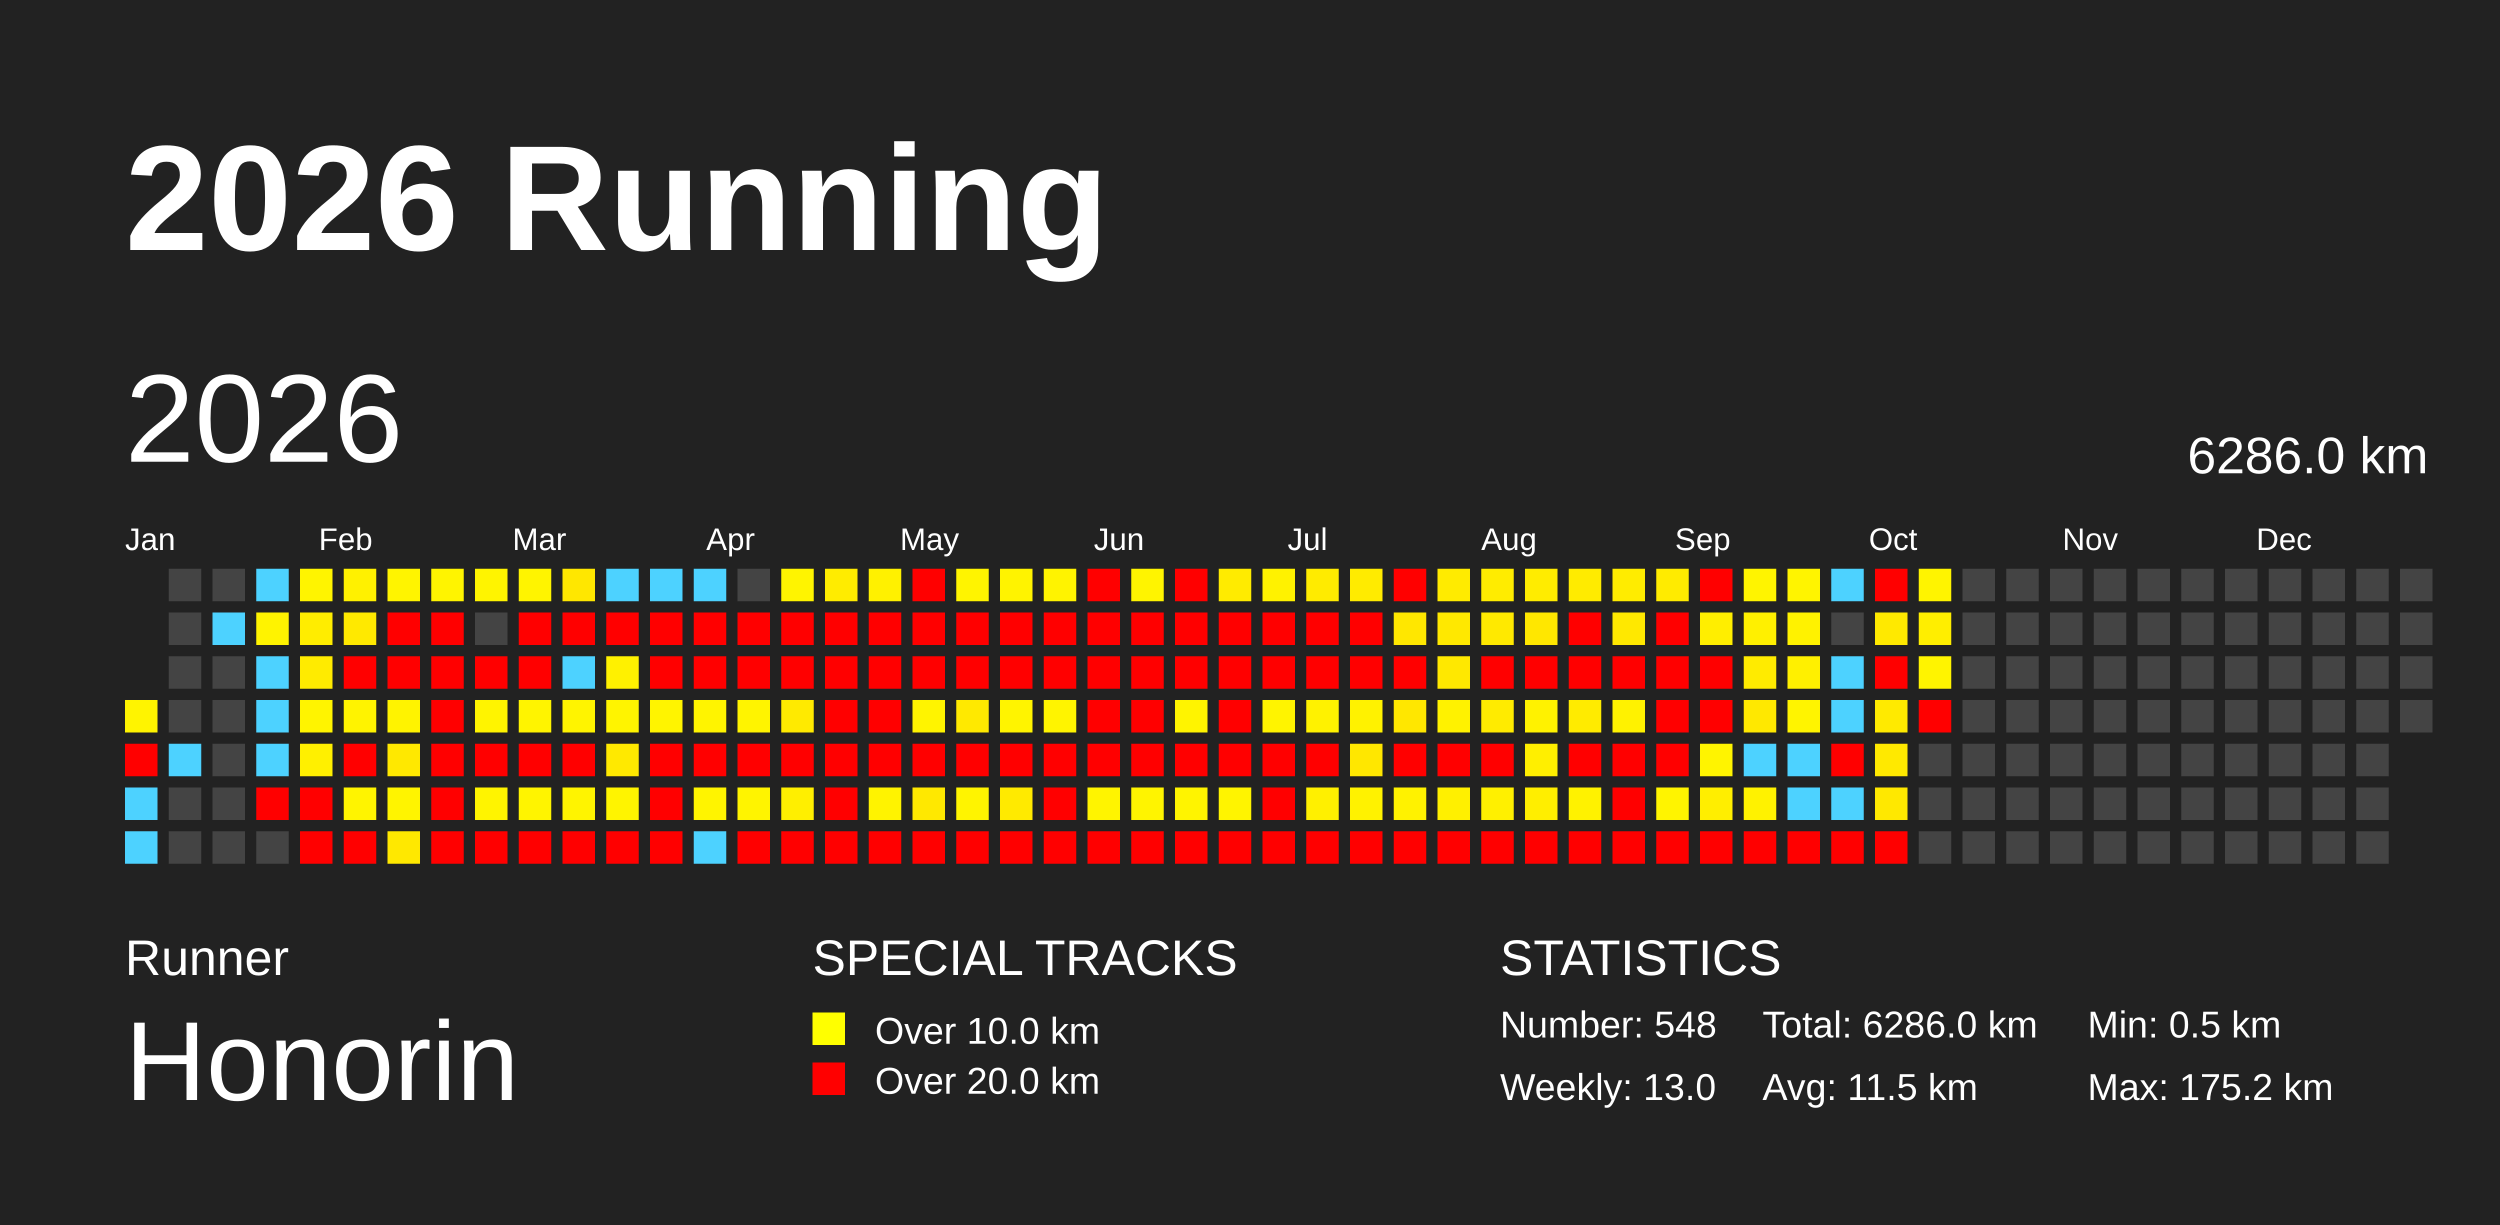
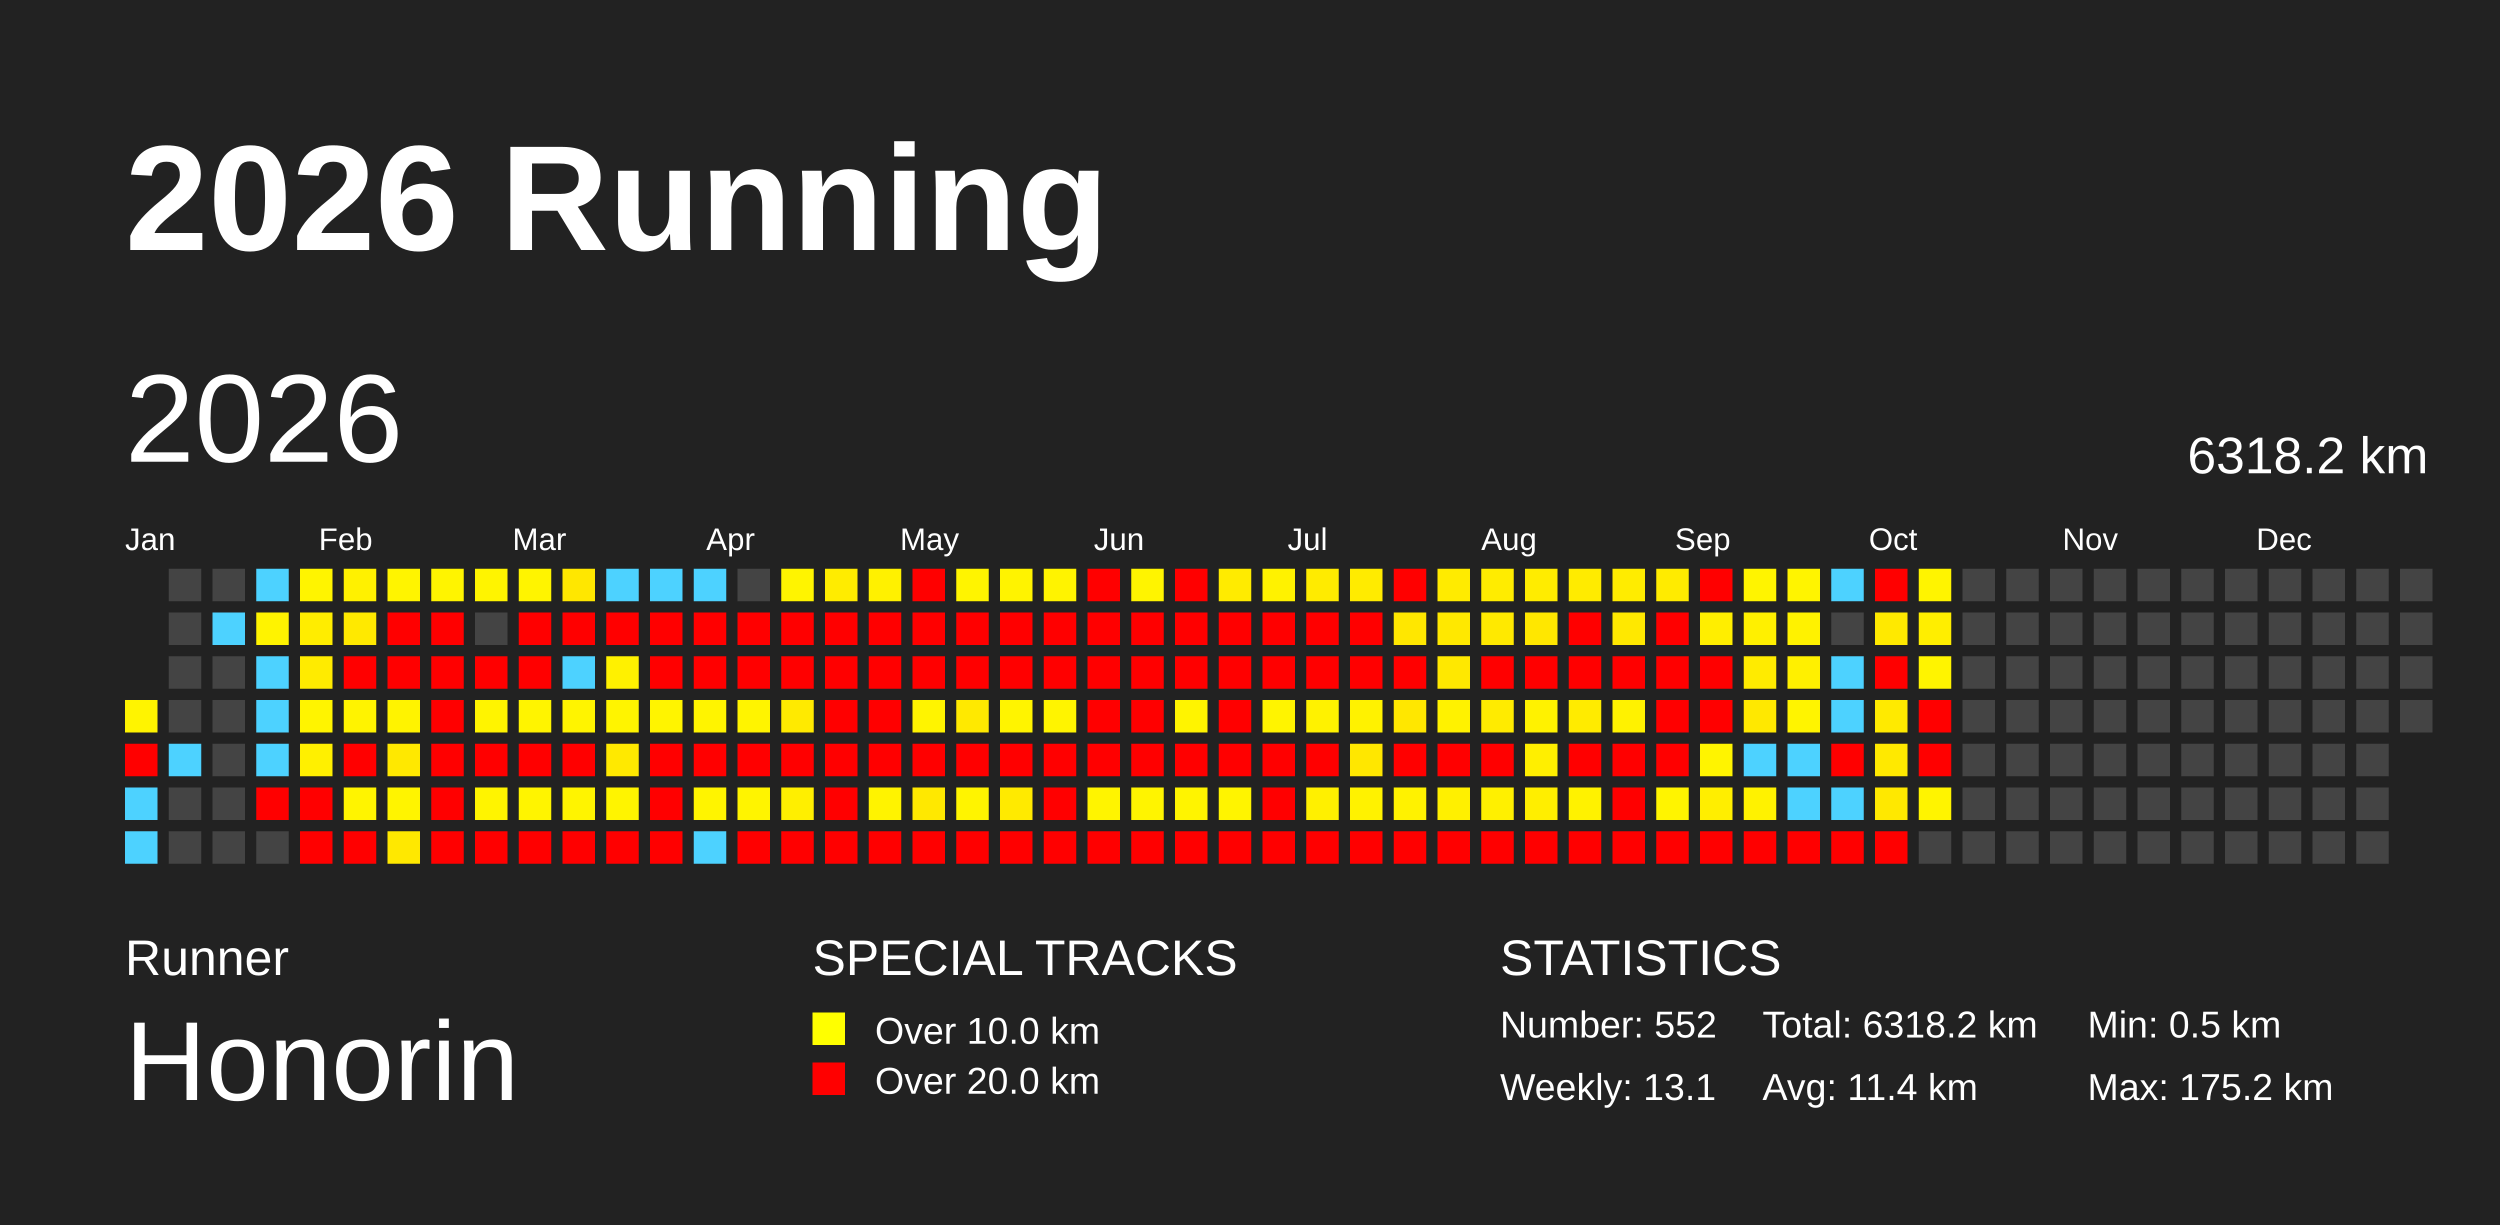
<svg xmlns="http://www.w3.org/2000/svg" baseProfile="full" height="98mm" version="1.1" viewBox="0,0,200,98" width="200mm">
  <defs />
  <rect fill="#222222" height="98" width="200" x="0" y="0" />
  <text fill="#FFFFFF" style="font-size:12px; font-family:Arial; font-weight:bold;" x="10" y="20">2026 Running</text>
  <text fill="#FFFFFF" style="font-size:4px; font-family:Arial" x="10" y="78">Runner</text>
  <text fill="#FFFFFF" style="font-size:9px; font-family:Arial" x="10" y="88">Honorin</text>
  <text fill="#FFFFFF" style="font-size:4px; font-family:Arial" x="65" y="78">SPECIAL TRACKS</text>
  <rect fill="yellow" height="2.6" width="2.6" x="65" y="81" />
  <text fill="#FFFFFF" style="font-size:3px; font-family:Arial" x="70" y="83.5">Over 10.0 km</text>
  <rect fill="red" height="2.6" width="2.6" x="65" y="85" />
  <text fill="#FFFFFF" style="font-size:3px; font-family:Arial" x="70" y="87.5">Over 20.0 km</text>
  <text fill="#FFFFFF" style="font-size:4px; font-family:Arial" x="120" y="78">STATISTICS</text>
-   <text fill="#FFFFFF" style="font-size:3px; font-family:Arial" x="120" y="83">Number: 548</text>
-   <text fill="#FFFFFF" style="font-size:3px; font-family:Arial" x="120" y="88">Weekly: 13.0</text>
-   <text fill="#FFFFFF" style="font-size:3px; font-family:Arial" x="141" y="83">Total: 6286.0 km</text>
-   <text fill="#FFFFFF" style="font-size:3px; font-family:Arial" x="141" y="88">Avg: 11.5 km</text>
+   <text fill="#FFFFFF" style="font-size:3px; font-family:Arial" x="120" y="83">Number: 552</text>
+   <text fill="#FFFFFF" style="font-size:3px; font-family:Arial" x="120" y="88">Weekly: 13.1</text>
+   <text fill="#FFFFFF" style="font-size:3px; font-family:Arial" x="141" y="83">Total: 6318.2 km</text>
+   <text fill="#FFFFFF" style="font-size:3px; font-family:Arial" x="141" y="88">Avg: 11.4 km</text>
  <text fill="#FFFFFF" style="font-size:3px; font-family:Arial" x="167" y="83">Min: 0.5 km</text>
  <text fill="#FFFFFF" style="font-size:3px; font-family:Arial" x="167" y="88">Max: 175.2 km</text>
  <text dominant-baseline="hanging" fill="#FFFFFF" style="font-size:10.0px; font-family:Arial;" x="10" y="30">2026</text>
-   <text dominant-baseline="hanging" fill="#FFFFFF" style="font-size:4.125px; font-family:Arial;" x="175" y="35">6286.0 km</text>
+   <text dominant-baseline="hanging" fill="#FFFFFF" style="font-size:4.125px; font-family:Arial;" x="175" y="35">6318.2 km</text>
  <text fill="#FFFFFF" style="font-size:2.5px; font-family:Arial" x="10.0" y="44">Jan</text>
  <text fill="#FFFFFF" style="font-size:2.5px; font-family:Arial" x="25.5" y="44">Feb</text>
  <text fill="#FFFFFF" style="font-size:2.5px; font-family:Arial" x="41.0" y="44">Mar</text>
  <text fill="#FFFFFF" style="font-size:2.5px; font-family:Arial" x="56.5" y="44">Apr</text>
  <text fill="#FFFFFF" style="font-size:2.5px; font-family:Arial" x="72.0" y="44">May</text>
  <text fill="#FFFFFF" style="font-size:2.5px; font-family:Arial" x="87.5" y="44">Jun</text>
  <text fill="#FFFFFF" style="font-size:2.5px; font-family:Arial" x="103.0" y="44">Jul</text>
  <text fill="#FFFFFF" style="font-size:2.5px; font-family:Arial" x="118.5" y="44">Aug</text>
  <text fill="#FFFFFF" style="font-size:2.5px; font-family:Arial" x="134.0" y="44">Sep</text>
  <text fill="#FFFFFF" style="font-size:2.5px; font-family:Arial" x="149.5" y="44">Oct</text>
  <text fill="#FFFFFF" style="font-size:2.5px; font-family:Arial" x="165.0" y="44">Nov</text>
  <text fill="#FFFFFF" style="font-size:2.5px; font-family:Arial" x="180.5" y="44">Dec</text>
  <rect fill="#fff400" height="2.6" width="2.6" x="10.0" y="56.0" />
  <rect fill="red" height="2.6" width="2.6" x="10.0" y="59.5" />
  <rect fill="#4dd2ff" height="2.6" width="2.6" x="10.0" y="63.0" />
  <rect fill="#4dd2ff" height="2.6" width="2.6" x="10.0" y="66.5" />
  <rect fill="#444444" height="2.6" width="2.6" x="13.5" y="45.5" />
  <rect fill="#444444" height="2.6" width="2.6" x="13.5" y="49.0" />
  <rect fill="#444444" height="2.6" width="2.6" x="13.5" y="52.5" />
  <rect fill="#444444" height="2.6" width="2.6" x="13.5" y="56.0" />
  <rect fill="#4dd2ff" height="2.6" width="2.6" x="13.5" y="59.5" />
  <rect fill="#444444" height="2.6" width="2.6" x="13.5" y="63.0" />
  <rect fill="#444444" height="2.6" width="2.6" x="13.5" y="66.5" />
  <rect fill="#444444" height="2.6" width="2.6" x="17.0" y="45.5" />
  <rect fill="#4dd2ff" height="2.6" width="2.6" x="17.0" y="49.0" />
  <rect fill="#444444" height="2.6" width="2.6" x="17.0" y="52.5" />
  <rect fill="#444444" height="2.6" width="2.6" x="17.0" y="56.0" />
  <rect fill="#444444" height="2.6" width="2.6" x="17.0" y="59.5" />
  <rect fill="#444444" height="2.6" width="2.6" x="17.0" y="63.0" />
  <rect fill="#444444" height="2.6" width="2.6" x="17.0" y="66.5" />
  <rect fill="#4dd2ff" height="2.6" width="2.6" x="20.5" y="45.5" />
  <rect fill="#fff300" height="2.6" width="2.6" x="20.5" y="49.0" />
  <rect fill="#4dd2ff" height="2.6" width="2.6" x="20.5" y="52.5" />
  <rect fill="#4dd2ff" height="2.6" width="2.6" x="20.5" y="56.0" />
  <rect fill="#4dd2ff" height="2.6" width="2.6" x="20.5" y="59.5" />
  <rect fill="red" height="2.6" width="2.6" x="20.5" y="63.0" />
  <rect fill="#444444" height="2.6" width="2.6" x="20.5" y="66.5" />
  <rect fill="#fff400" height="2.6" width="2.6" x="24.0" y="45.5" />
  <rect fill="#ffed00" height="2.6" width="2.6" x="24.0" y="49.0" />
  <rect fill="#ffeb00" height="2.6" width="2.6" x="24.0" y="52.5" />
  <rect fill="#fff400" height="2.6" width="2.6" x="24.0" y="56.0" />
  <rect fill="#fff000" height="2.6" width="2.6" x="24.0" y="59.5" />
  <rect fill="red" height="2.6" width="2.6" x="24.0" y="63.0" />
  <rect fill="red" height="2.6" width="2.6" x="24.0" y="66.5" />
  <rect fill="#fff100" height="2.6" width="2.6" x="27.5" y="45.5" />
  <rect fill="#ffe900" height="2.6" width="2.6" x="27.5" y="49.0" />
  <rect fill="red" height="2.6" width="2.6" x="27.5" y="52.5" />
  <rect fill="#fff300" height="2.6" width="2.6" x="27.5" y="56.0" />
  <rect fill="red" height="2.6" width="2.6" x="27.5" y="59.5" />
  <rect fill="#fff400" height="2.6" width="2.6" x="27.5" y="63.0" />
  <rect fill="red" height="2.6" width="2.6" x="27.5" y="66.5" />
  <rect fill="#fff400" height="2.6" width="2.6" x="31.0" y="45.5" />
  <rect fill="red" height="2.6" width="2.6" x="31.0" y="49.0" />
  <rect fill="red" height="2.6" width="2.6" x="31.0" y="52.5" />
  <rect fill="#fff300" height="2.6" width="2.6" x="31.0" y="56.0" />
  <rect fill="#ffe800" height="2.6" width="2.6" x="31.0" y="59.5" />
  <rect fill="#fff400" height="2.6" width="2.6" x="31.0" y="63.0" />
  <rect fill="#ffe800" height="2.6" width="2.6" x="31.0" y="66.5" />
  <rect fill="#fff400" height="2.6" width="2.6" x="34.5" y="45.5" />
  <rect fill="red" height="2.6" width="2.6" x="34.5" y="49.0" />
  <rect fill="red" height="2.6" width="2.6" x="34.5" y="52.5" />
  <rect fill="red" height="2.6" width="2.6" x="34.5" y="56.0" />
  <rect fill="red" height="2.6" width="2.6" x="34.5" y="59.5" />
  <rect fill="red" height="2.6" width="2.6" x="34.5" y="63.0" />
  <rect fill="red" height="2.6" width="2.6" x="34.5" y="66.5" />
  <rect fill="#fff400" height="2.6" width="2.6" x="38.0" y="45.5" />
  <rect fill="#444444" height="2.6" width="2.6" x="38.0" y="49.0" />
  <rect fill="red" height="2.6" width="2.6" x="38.0" y="52.5" />
  <rect fill="#fff400" height="2.6" width="2.6" x="38.0" y="56.0" />
  <rect fill="red" height="2.6" width="2.6" x="38.0" y="59.5" />
  <rect fill="#fff400" height="2.6" width="2.6" x="38.0" y="63.0" />
  <rect fill="red" height="2.6" width="2.6" x="38.0" y="66.5" />
  <rect fill="#fff400" height="2.6" width="2.6" x="41.5" y="45.5" />
  <rect fill="red" height="2.6" width="2.6" x="41.5" y="49.0" />
  <rect fill="red" height="2.6" width="2.6" x="41.5" y="52.5" />
  <rect fill="#fff400" height="2.6" width="2.6" x="41.5" y="56.0" />
  <rect fill="red" height="2.6" width="2.6" x="41.5" y="59.5" />
  <rect fill="#fff400" height="2.6" width="2.6" x="41.5" y="63.0" />
  <rect fill="red" height="2.6" width="2.6" x="41.5" y="66.5" />
  <rect fill="#ffe700" height="2.6" width="2.6" x="45.0" y="45.5" />
  <rect fill="red" height="2.6" width="2.6" x="45.0" y="49.0" />
  <rect fill="#4dd2ff" height="2.6" width="2.6" x="45.0" y="52.5" />
  <rect fill="#fff400" height="2.6" width="2.6" x="45.0" y="56.0" />
  <rect fill="red" height="2.6" width="2.6" x="45.0" y="59.5" />
  <rect fill="#fff400" height="2.6" width="2.6" x="45.0" y="63.0" />
  <rect fill="red" height="2.6" width="2.6" x="45.0" y="66.5" />
  <rect fill="#4dd2ff" height="2.6" width="2.6" x="48.5" y="45.5" />
  <rect fill="red" height="2.6" width="2.6" x="48.5" y="49.0" />
  <rect fill="#fff100" height="2.6" width="2.6" x="48.5" y="52.5" />
  <rect fill="#fff400" height="2.6" width="2.6" x="48.5" y="56.0" />
  <rect fill="#ffe900" height="2.6" width="2.6" x="48.5" y="59.5" />
  <rect fill="#fff400" height="2.6" width="2.6" x="48.5" y="63.0" />
  <rect fill="red" height="2.6" width="2.6" x="48.5" y="66.5" />
  <rect fill="#4dd2ff" height="2.6" width="2.6" x="52.0" y="45.5" />
  <rect fill="red" height="2.6" width="2.6" x="52.0" y="49.0" />
  <rect fill="red" height="2.6" width="2.6" x="52.0" y="52.5" />
  <rect fill="#fff400" height="2.6" width="2.6" x="52.0" y="56.0" />
  <rect fill="red" height="2.6" width="2.6" x="52.0" y="59.5" />
  <rect fill="red" height="2.6" width="2.6" x="52.0" y="63.0" />
  <rect fill="red" height="2.6" width="2.6" x="52.0" y="66.5" />
  <rect fill="#4dd2ff" height="2.6" width="2.6" x="55.5" y="45.5" />
  <rect fill="red" height="2.6" width="2.6" x="55.5" y="49.0" />
  <rect fill="red" height="2.6" width="2.6" x="55.5" y="52.5" />
  <rect fill="#fff400" height="2.6" width="2.6" x="55.5" y="56.0" />
  <rect fill="red" height="2.6" width="2.6" x="55.5" y="59.5" />
  <rect fill="#fff400" height="2.6" width="2.6" x="55.5" y="63.0" />
  <rect fill="#4dd2ff" height="2.6" width="2.6" x="55.5" y="66.5" />
  <rect fill="#444444" height="2.6" width="2.6" x="59.0" y="45.5" />
  <rect fill="red" height="2.6" width="2.6" x="59.0" y="49.0" />
  <rect fill="red" height="2.6" width="2.6" x="59.0" y="52.5" />
  <rect fill="#fff400" height="2.6" width="2.6" x="59.0" y="56.0" />
  <rect fill="red" height="2.6" width="2.6" x="59.0" y="59.5" />
  <rect fill="#fff400" height="2.6" width="2.6" x="59.0" y="63.0" />
  <rect fill="red" height="2.6" width="2.6" x="59.0" y="66.5" />
  <rect fill="#fff400" height="2.6" width="2.6" x="62.5" y="45.5" />
  <rect fill="red" height="2.6" width="2.6" x="62.5" y="49.0" />
  <rect fill="red" height="2.6" width="2.6" x="62.5" y="52.5" />
  <rect fill="#ffea00" height="2.6" width="2.6" x="62.5" y="56.0" />
  <rect fill="red" height="2.6" width="2.6" x="62.5" y="59.5" />
  <rect fill="#ffef00" height="2.6" width="2.6" x="62.5" y="63.0" />
  <rect fill="red" height="2.6" width="2.6" x="62.5" y="66.5" />
  <rect fill="#ffec00" height="2.6" width="2.6" x="66.0" y="45.5" />
  <rect fill="red" height="2.6" width="2.6" x="66.0" y="49.0" />
  <rect fill="red" height="2.6" width="2.6" x="66.0" y="52.5" />
  <rect fill="red" height="2.6" width="2.6" x="66.0" y="56.0" />
  <rect fill="red" height="2.6" width="2.6" x="66.0" y="59.5" />
  <rect fill="red" height="2.6" width="2.6" x="66.0" y="63.0" />
  <rect fill="red" height="2.6" width="2.6" x="66.0" y="66.5" />
  <rect fill="#fff100" height="2.6" width="2.6" x="69.5" y="45.5" />
  <rect fill="red" height="2.6" width="2.6" x="69.5" y="49.0" />
  <rect fill="red" height="2.6" width="2.6" x="69.5" y="52.5" />
  <rect fill="red" height="2.6" width="2.6" x="69.5" y="56.0" />
  <rect fill="red" height="2.6" width="2.6" x="69.5" y="59.5" />
  <rect fill="#fff300" height="2.6" width="2.6" x="69.5" y="63.0" />
  <rect fill="red" height="2.6" width="2.6" x="69.5" y="66.5" />
  <rect fill="red" height="2.6" width="2.6" x="73.0" y="45.5" />
  <rect fill="red" height="2.6" width="2.6" x="73.0" y="49.0" />
  <rect fill="red" height="2.6" width="2.6" x="73.0" y="52.5" />
  <rect fill="#fff400" height="2.6" width="2.6" x="73.0" y="56.0" />
  <rect fill="red" height="2.6" width="2.6" x="73.0" y="59.5" />
  <rect fill="#ffe800" height="2.6" width="2.6" x="73.0" y="63.0" />
  <rect fill="red" height="2.6" width="2.6" x="73.0" y="66.5" />
  <rect fill="#fff400" height="2.6" width="2.6" x="76.5" y="45.5" />
  <rect fill="red" height="2.6" width="2.6" x="76.5" y="49.0" />
  <rect fill="red" height="2.6" width="2.6" x="76.5" y="52.5" />
  <rect fill="#ffe900" height="2.6" width="2.6" x="76.5" y="56.0" />
  <rect fill="red" height="2.6" width="2.6" x="76.5" y="59.5" />
  <rect fill="#fff400" height="2.6" width="2.6" x="76.5" y="63.0" />
  <rect fill="red" height="2.6" width="2.6" x="76.5" y="66.5" />
  <rect fill="#fff300" height="2.6" width="2.6" x="80.0" y="45.5" />
  <rect fill="red" height="2.6" width="2.6" x="80.0" y="49.0" />
  <rect fill="red" height="2.6" width="2.6" x="80.0" y="52.5" />
  <rect fill="#fff400" height="2.6" width="2.6" x="80.0" y="56.0" />
  <rect fill="red" height="2.6" width="2.6" x="80.0" y="59.5" />
  <rect fill="#ffea00" height="2.6" width="2.6" x="80.0" y="63.0" />
  <rect fill="red" height="2.6" width="2.6" x="80.0" y="66.5" />
  <rect fill="#fff300" height="2.6" width="2.6" x="83.5" y="45.5" />
  <rect fill="red" height="2.6" width="2.6" x="83.5" y="49.0" />
  <rect fill="red" height="2.6" width="2.6" x="83.5" y="52.5" />
  <rect fill="#fff400" height="2.6" width="2.6" x="83.5" y="56.0" />
  <rect fill="red" height="2.6" width="2.6" x="83.5" y="59.5" />
  <rect fill="red" height="2.6" width="2.6" x="83.5" y="63.0" />
  <rect fill="red" height="2.6" width="2.6" x="83.5" y="66.5" />
  <rect fill="red" height="2.6" width="2.6" x="87.0" y="45.5" />
  <rect fill="red" height="2.6" width="2.6" x="87.0" y="49.0" />
  <rect fill="red" height="2.6" width="2.6" x="87.0" y="52.5" />
  <rect fill="red" height="2.6" width="2.6" x="87.0" y="56.0" />
  <rect fill="red" height="2.6" width="2.6" x="87.0" y="59.5" />
  <rect fill="#fff400" height="2.6" width="2.6" x="87.0" y="63.0" />
  <rect fill="red" height="2.6" width="2.6" x="87.0" y="66.5" />
  <rect fill="#fff400" height="2.6" width="2.6" x="90.5" y="45.5" />
  <rect fill="red" height="2.6" width="2.6" x="90.5" y="49.0" />
  <rect fill="red" height="2.6" width="2.6" x="90.5" y="52.5" />
  <rect fill="red" height="2.6" width="2.6" x="90.5" y="56.0" />
  <rect fill="red" height="2.6" width="2.6" x="90.5" y="59.5" />
  <rect fill="#fff400" height="2.6" width="2.6" x="90.5" y="63.0" />
  <rect fill="red" height="2.6" width="2.6" x="90.5" y="66.5" />
  <rect fill="red" height="2.6" width="2.6" x="94.0" y="45.5" />
  <rect fill="red" height="2.6" width="2.6" x="94.0" y="49.0" />
  <rect fill="red" height="2.6" width="2.6" x="94.0" y="52.5" />
  <rect fill="#fff400" height="2.6" width="2.6" x="94.0" y="56.0" />
  <rect fill="red" height="2.6" width="2.6" x="94.0" y="59.5" />
  <rect fill="#fff400" height="2.6" width="2.6" x="94.0" y="63.0" />
  <rect fill="red" height="2.6" width="2.6" x="94.0" y="66.5" />
  <rect fill="#ffeb00" height="2.6" width="2.6" x="97.5" y="45.5" />
  <rect fill="red" height="2.6" width="2.6" x="97.5" y="49.0" />
  <rect fill="red" height="2.6" width="2.6" x="97.5" y="52.5" />
  <rect fill="red" height="2.6" width="2.6" x="97.5" y="56.0" />
  <rect fill="red" height="2.6" width="2.6" x="97.5" y="59.5" />
  <rect fill="#fff400" height="2.6" width="2.6" x="97.5" y="63.0" />
  <rect fill="red" height="2.6" width="2.6" x="97.5" y="66.5" />
  <rect fill="#fff200" height="2.6" width="2.6" x="101.0" y="45.5" />
  <rect fill="red" height="2.6" width="2.6" x="101.0" y="49.0" />
  <rect fill="red" height="2.6" width="2.6" x="101.0" y="52.5" />
  <rect fill="#fff400" height="2.6" width="2.6" x="101.0" y="56.0" />
  <rect fill="red" height="2.6" width="2.6" x="101.0" y="59.5" />
  <rect fill="red" height="2.6" width="2.6" x="101.0" y="63.0" />
  <rect fill="red" height="2.6" width="2.6" x="101.0" y="66.5" />
  <rect fill="#ffeb00" height="2.6" width="2.6" x="104.5" y="45.5" />
  <rect fill="red" height="2.6" width="2.6" x="104.5" y="49.0" />
  <rect fill="red" height="2.6" width="2.6" x="104.5" y="52.5" />
  <rect fill="#fff200" height="2.6" width="2.6" x="104.5" y="56.0" />
  <rect fill="red" height="2.6" width="2.6" x="104.5" y="59.5" />
  <rect fill="#fff000" height="2.6" width="2.6" x="104.5" y="63.0" />
  <rect fill="red" height="2.6" width="2.6" x="104.5" y="66.5" />
  <rect fill="#ffeb00" height="2.6" width="2.6" x="108.0" y="45.5" />
  <rect fill="red" height="2.6" width="2.6" x="108.0" y="49.0" />
  <rect fill="red" height="2.6" width="2.6" x="108.0" y="52.5" />
  <rect fill="#fff200" height="2.6" width="2.6" x="108.0" y="56.0" />
  <rect fill="#ffe700" height="2.6" width="2.6" x="108.0" y="59.5" />
  <rect fill="#fff200" height="2.6" width="2.6" x="108.0" y="63.0" />
  <rect fill="red" height="2.6" width="2.6" x="108.0" y="66.5" />
  <rect fill="red" height="2.6" width="2.6" x="111.5" y="45.5" />
  <rect fill="#ffe700" height="2.6" width="2.6" x="111.5" y="49.0" />
  <rect fill="red" height="2.6" width="2.6" x="111.5" y="52.5" />
  <rect fill="#ffe700" height="2.6" width="2.6" x="111.5" y="56.0" />
  <rect fill="red" height="2.6" width="2.6" x="111.5" y="59.5" />
  <rect fill="#fff200" height="2.6" width="2.6" x="111.5" y="63.0" />
  <rect fill="red" height="2.6" width="2.6" x="111.5" y="66.5" />
  <rect fill="#ffeb00" height="2.6" width="2.6" x="115.0" y="45.5" />
  <rect fill="#ffe800" height="2.6" width="2.6" x="115.0" y="49.0" />
  <rect fill="#ffe800" height="2.6" width="2.6" x="115.0" y="52.5" />
  <rect fill="#fff200" height="2.6" width="2.6" x="115.0" y="56.0" />
  <rect fill="red" height="2.6" width="2.6" x="115.0" y="59.5" />
  <rect fill="#fff000" height="2.6" width="2.6" x="115.0" y="63.0" />
  <rect fill="red" height="2.6" width="2.6" x="115.0" y="66.5" />
  <rect fill="#ffec00" height="2.6" width="2.6" x="118.5" y="45.5" />
  <rect fill="#ffe900" height="2.6" width="2.6" x="118.5" y="49.0" />
  <rect fill="red" height="2.6" width="2.6" x="118.5" y="52.5" />
  <rect fill="#ffeb00" height="2.6" width="2.6" x="118.5" y="56.0" />
  <rect fill="red" height="2.6" width="2.6" x="118.5" y="59.5" />
  <rect fill="#fff000" height="2.6" width="2.6" x="118.5" y="63.0" />
  <rect fill="red" height="2.6" width="2.6" x="118.5" y="66.5" />
  <rect fill="#ffec00" height="2.6" width="2.6" x="122.0" y="45.5" />
  <rect fill="#ffe700" height="2.6" width="2.6" x="122.0" y="49.0" />
  <rect fill="red" height="2.6" width="2.6" x="122.0" y="52.5" />
  <rect fill="#fff200" height="2.6" width="2.6" x="122.0" y="56.0" />
  <rect fill="#ffef00" height="2.6" width="2.6" x="122.0" y="59.5" />
  <rect fill="#ffee00" height="2.6" width="2.6" x="122.0" y="63.0" />
  <rect fill="red" height="2.6" width="2.6" x="122.0" y="66.5" />
  <rect fill="#ffeb00" height="2.6" width="2.6" x="125.5" y="45.5" />
  <rect fill="red" height="2.6" width="2.6" x="125.5" y="49.0" />
  <rect fill="red" height="2.6" width="2.6" x="125.5" y="52.5" />
  <rect fill="#ffeb00" height="2.6" width="2.6" x="125.5" y="56.0" />
  <rect fill="red" height="2.6" width="2.6" x="125.5" y="59.5" />
  <rect fill="#fff200" height="2.6" width="2.6" x="125.5" y="63.0" />
  <rect fill="red" height="2.6" width="2.6" x="125.5" y="66.5" />
  <rect fill="#ffec00" height="2.6" width="2.6" x="129.0" y="45.5" />
  <rect fill="#ffe800" height="2.6" width="2.6" x="129.0" y="49.0" />
  <rect fill="red" height="2.6" width="2.6" x="129.0" y="52.5" />
  <rect fill="#fff200" height="2.6" width="2.6" x="129.0" y="56.0" />
  <rect fill="red" height="2.6" width="2.6" x="129.0" y="59.5" />
  <rect fill="red" height="2.6" width="2.6" x="129.0" y="63.0" />
  <rect fill="red" height="2.6" width="2.6" x="129.0" y="66.5" />
  <rect fill="#ffeb00" height="2.6" width="2.6" x="132.5" y="45.5" />
  <rect fill="red" height="2.6" width="2.6" x="132.5" y="49.0" />
  <rect fill="red" height="2.6" width="2.6" x="132.5" y="52.5" />
  <rect fill="red" height="2.6" width="2.6" x="132.5" y="56.0" />
  <rect fill="red" height="2.6" width="2.6" x="132.5" y="59.5" />
  <rect fill="#fff400" height="2.6" width="2.6" x="132.5" y="63.0" />
  <rect fill="red" height="2.6" width="2.6" x="132.5" y="66.5" />
  <rect fill="red" height="2.6" width="2.6" x="136.0" y="45.5" />
  <rect fill="#ffee00" height="2.6" width="2.6" x="136.0" y="49.0" />
  <rect fill="red" height="2.6" width="2.6" x="136.0" y="52.5" />
  <rect fill="red" height="2.6" width="2.6" x="136.0" y="56.0" />
  <rect fill="#fff400" height="2.6" width="2.6" x="136.0" y="59.5" />
  <rect fill="#ffee00" height="2.6" width="2.6" x="136.0" y="63.0" />
  <rect fill="red" height="2.6" width="2.6" x="136.0" y="66.5" />
  <rect fill="#fff400" height="2.6" width="2.6" x="139.5" y="45.5" />
  <rect fill="#fff000" height="2.6" width="2.6" x="139.5" y="49.0" />
  <rect fill="#ffeb00" height="2.6" width="2.6" x="139.5" y="52.5" />
  <rect fill="#ffe800" height="2.6" width="2.6" x="139.5" y="56.0" />
  <rect fill="#4dd2ff" height="2.6" width="2.6" x="139.5" y="59.5" />
  <rect fill="#fff200" height="2.6" width="2.6" x="139.5" y="63.0" />
  <rect fill="red" height="2.6" width="2.6" x="139.5" y="66.5" />
  <rect fill="#fff400" height="2.6" width="2.6" x="143.0" y="45.5" />
  <rect fill="#fff200" height="2.6" width="2.6" x="143.0" y="49.0" />
  <rect fill="#fff000" height="2.6" width="2.6" x="143.0" y="52.5" />
  <rect fill="#fff400" height="2.6" width="2.6" x="143.0" y="56.0" />
  <rect fill="#4dd2ff" height="2.6" width="2.6" x="143.0" y="59.5" />
  <rect fill="#4dd2ff" height="2.6" width="2.6" x="143.0" y="63.0" />
  <rect fill="red" height="2.6" width="2.6" x="143.0" y="66.5" />
  <rect fill="#4dd2ff" height="2.6" width="2.6" x="146.5" y="45.5" />
  <rect fill="#444444" height="2.6" width="2.6" x="146.5" y="49.0" />
  <rect fill="#4dd2ff" height="2.6" width="2.6" x="146.5" y="52.5" />
  <rect fill="#4dd2ff" height="2.6" width="2.6" x="146.5" y="56.0" />
  <rect fill="red" height="2.6" width="2.6" x="146.5" y="59.5" />
  <rect fill="#4dd2ff" height="2.6" width="2.6" x="146.5" y="63.0" />
  <rect fill="red" height="2.6" width="2.6" x="146.5" y="66.5" />
  <rect fill="red" height="2.6" width="2.6" x="150.0" y="45.5" />
  <rect fill="#ffe900" height="2.6" width="2.6" x="150.0" y="49.0" />
  <rect fill="red" height="2.6" width="2.6" x="150.0" y="52.5" />
  <rect fill="#ffea00" height="2.6" width="2.6" x="150.0" y="56.0" />
  <rect fill="#ffe900" height="2.6" width="2.6" x="150.0" y="59.5" />
  <rect fill="#ffe800" height="2.6" width="2.6" x="150.0" y="63.0" />
  <rect fill="red" height="2.6" width="2.6" x="150.0" y="66.5" />
  <rect fill="#fff400" height="2.6" width="2.6" x="153.5" y="45.5" />
  <rect fill="#ffee00" height="2.6" width="2.6" x="153.5" y="49.0" />
  <rect fill="#fff400" height="2.6" width="2.6" x="153.5" y="52.5" />
  <rect fill="red" height="2.6" width="2.6" x="153.5" y="56.0" />
-   <rect fill="#444444" height="2.6" width="2.6" x="153.5" y="59.5" />
-   <rect fill="#444444" height="2.6" width="2.6" x="153.5" y="63.0" />
+   <rect fill="red" height="2.6" width="2.6" x="153.5" y="59.5" />
+   <rect fill="#fff400" height="2.6" width="2.6" x="153.5" y="63.0" />
  <rect fill="#444444" height="2.6" width="2.6" x="153.5" y="66.5" />
  <rect fill="#444444" height="2.6" width="2.6" x="157.0" y="45.5" />
  <rect fill="#444444" height="2.6" width="2.6" x="157.0" y="49.0" />
  <rect fill="#444444" height="2.6" width="2.6" x="157.0" y="52.5" />
  <rect fill="#444444" height="2.6" width="2.6" x="157.0" y="56.0" />
  <rect fill="#444444" height="2.6" width="2.6" x="157.0" y="59.5" />
  <rect fill="#444444" height="2.6" width="2.6" x="157.0" y="63.0" />
  <rect fill="#444444" height="2.6" width="2.6" x="157.0" y="66.5" />
  <rect fill="#444444" height="2.6" width="2.6" x="160.5" y="45.5" />
  <rect fill="#444444" height="2.6" width="2.6" x="160.5" y="49.0" />
  <rect fill="#444444" height="2.6" width="2.6" x="160.5" y="52.5" />
  <rect fill="#444444" height="2.6" width="2.6" x="160.5" y="56.0" />
  <rect fill="#444444" height="2.6" width="2.6" x="160.5" y="59.5" />
  <rect fill="#444444" height="2.6" width="2.6" x="160.5" y="63.0" />
  <rect fill="#444444" height="2.6" width="2.6" x="160.5" y="66.5" />
  <rect fill="#444444" height="2.6" width="2.6" x="164.0" y="45.5" />
  <rect fill="#444444" height="2.6" width="2.6" x="164.0" y="49.0" />
  <rect fill="#444444" height="2.6" width="2.6" x="164.0" y="52.5" />
  <rect fill="#444444" height="2.6" width="2.6" x="164.0" y="56.0" />
  <rect fill="#444444" height="2.6" width="2.6" x="164.0" y="59.5" />
  <rect fill="#444444" height="2.6" width="2.6" x="164.0" y="63.0" />
  <rect fill="#444444" height="2.6" width="2.6" x="164.0" y="66.5" />
  <rect fill="#444444" height="2.6" width="2.6" x="167.5" y="45.5" />
  <rect fill="#444444" height="2.6" width="2.6" x="167.5" y="49.0" />
  <rect fill="#444444" height="2.6" width="2.6" x="167.5" y="52.5" />
  <rect fill="#444444" height="2.6" width="2.6" x="167.5" y="56.0" />
  <rect fill="#444444" height="2.6" width="2.6" x="167.5" y="59.5" />
  <rect fill="#444444" height="2.6" width="2.6" x="167.5" y="63.0" />
  <rect fill="#444444" height="2.6" width="2.6" x="167.5" y="66.5" />
  <rect fill="#444444" height="2.6" width="2.6" x="171.0" y="45.5" />
  <rect fill="#444444" height="2.6" width="2.6" x="171.0" y="49.0" />
  <rect fill="#444444" height="2.6" width="2.6" x="171.0" y="52.5" />
  <rect fill="#444444" height="2.6" width="2.6" x="171.0" y="56.0" />
  <rect fill="#444444" height="2.6" width="2.6" x="171.0" y="59.5" />
  <rect fill="#444444" height="2.6" width="2.6" x="171.0" y="63.0" />
  <rect fill="#444444" height="2.6" width="2.6" x="171.0" y="66.5" />
  <rect fill="#444444" height="2.6" width="2.6" x="174.5" y="45.5" />
  <rect fill="#444444" height="2.6" width="2.6" x="174.5" y="49.0" />
  <rect fill="#444444" height="2.6" width="2.6" x="174.5" y="52.5" />
  <rect fill="#444444" height="2.6" width="2.6" x="174.5" y="56.0" />
  <rect fill="#444444" height="2.6" width="2.6" x="174.5" y="59.5" />
  <rect fill="#444444" height="2.6" width="2.6" x="174.5" y="63.0" />
  <rect fill="#444444" height="2.6" width="2.6" x="174.5" y="66.5" />
  <rect fill="#444444" height="2.6" width="2.6" x="178.0" y="45.5" />
  <rect fill="#444444" height="2.6" width="2.6" x="178.0" y="49.0" />
  <rect fill="#444444" height="2.6" width="2.6" x="178.0" y="52.5" />
  <rect fill="#444444" height="2.6" width="2.6" x="178.0" y="56.0" />
  <rect fill="#444444" height="2.6" width="2.6" x="178.0" y="59.5" />
  <rect fill="#444444" height="2.6" width="2.6" x="178.0" y="63.0" />
  <rect fill="#444444" height="2.6" width="2.6" x="178.0" y="66.5" />
  <rect fill="#444444" height="2.6" width="2.6" x="181.5" y="45.5" />
  <rect fill="#444444" height="2.6" width="2.6" x="181.5" y="49.0" />
  <rect fill="#444444" height="2.6" width="2.6" x="181.5" y="52.5" />
  <rect fill="#444444" height="2.6" width="2.6" x="181.5" y="56.0" />
  <rect fill="#444444" height="2.6" width="2.6" x="181.5" y="59.5" />
  <rect fill="#444444" height="2.6" width="2.6" x="181.5" y="63.0" />
  <rect fill="#444444" height="2.6" width="2.6" x="181.5" y="66.5" />
  <rect fill="#444444" height="2.6" width="2.6" x="185.0" y="45.5" />
  <rect fill="#444444" height="2.6" width="2.6" x="185.0" y="49.0" />
  <rect fill="#444444" height="2.6" width="2.6" x="185.0" y="52.5" />
  <rect fill="#444444" height="2.6" width="2.6" x="185.0" y="56.0" />
  <rect fill="#444444" height="2.6" width="2.6" x="185.0" y="59.5" />
  <rect fill="#444444" height="2.6" width="2.6" x="185.0" y="63.0" />
  <rect fill="#444444" height="2.6" width="2.6" x="185.0" y="66.5" />
  <rect fill="#444444" height="2.6" width="2.6" x="188.5" y="45.5" />
  <rect fill="#444444" height="2.6" width="2.6" x="188.5" y="49.0" />
  <rect fill="#444444" height="2.6" width="2.6" x="188.5" y="52.5" />
  <rect fill="#444444" height="2.6" width="2.6" x="188.5" y="56.0" />
  <rect fill="#444444" height="2.6" width="2.6" x="188.5" y="59.5" />
  <rect fill="#444444" height="2.6" width="2.6" x="188.5" y="63.0" />
  <rect fill="#444444" height="2.6" width="2.6" x="188.5" y="66.5" />
  <rect fill="#444444" height="2.6" width="2.6" x="192.0" y="45.5" />
  <rect fill="#444444" height="2.6" width="2.6" x="192.0" y="49.0" />
  <rect fill="#444444" height="2.6" width="2.6" x="192.0" y="52.5" />
  <rect fill="#444444" height="2.6" width="2.6" x="192.0" y="56.0" />
</svg>
